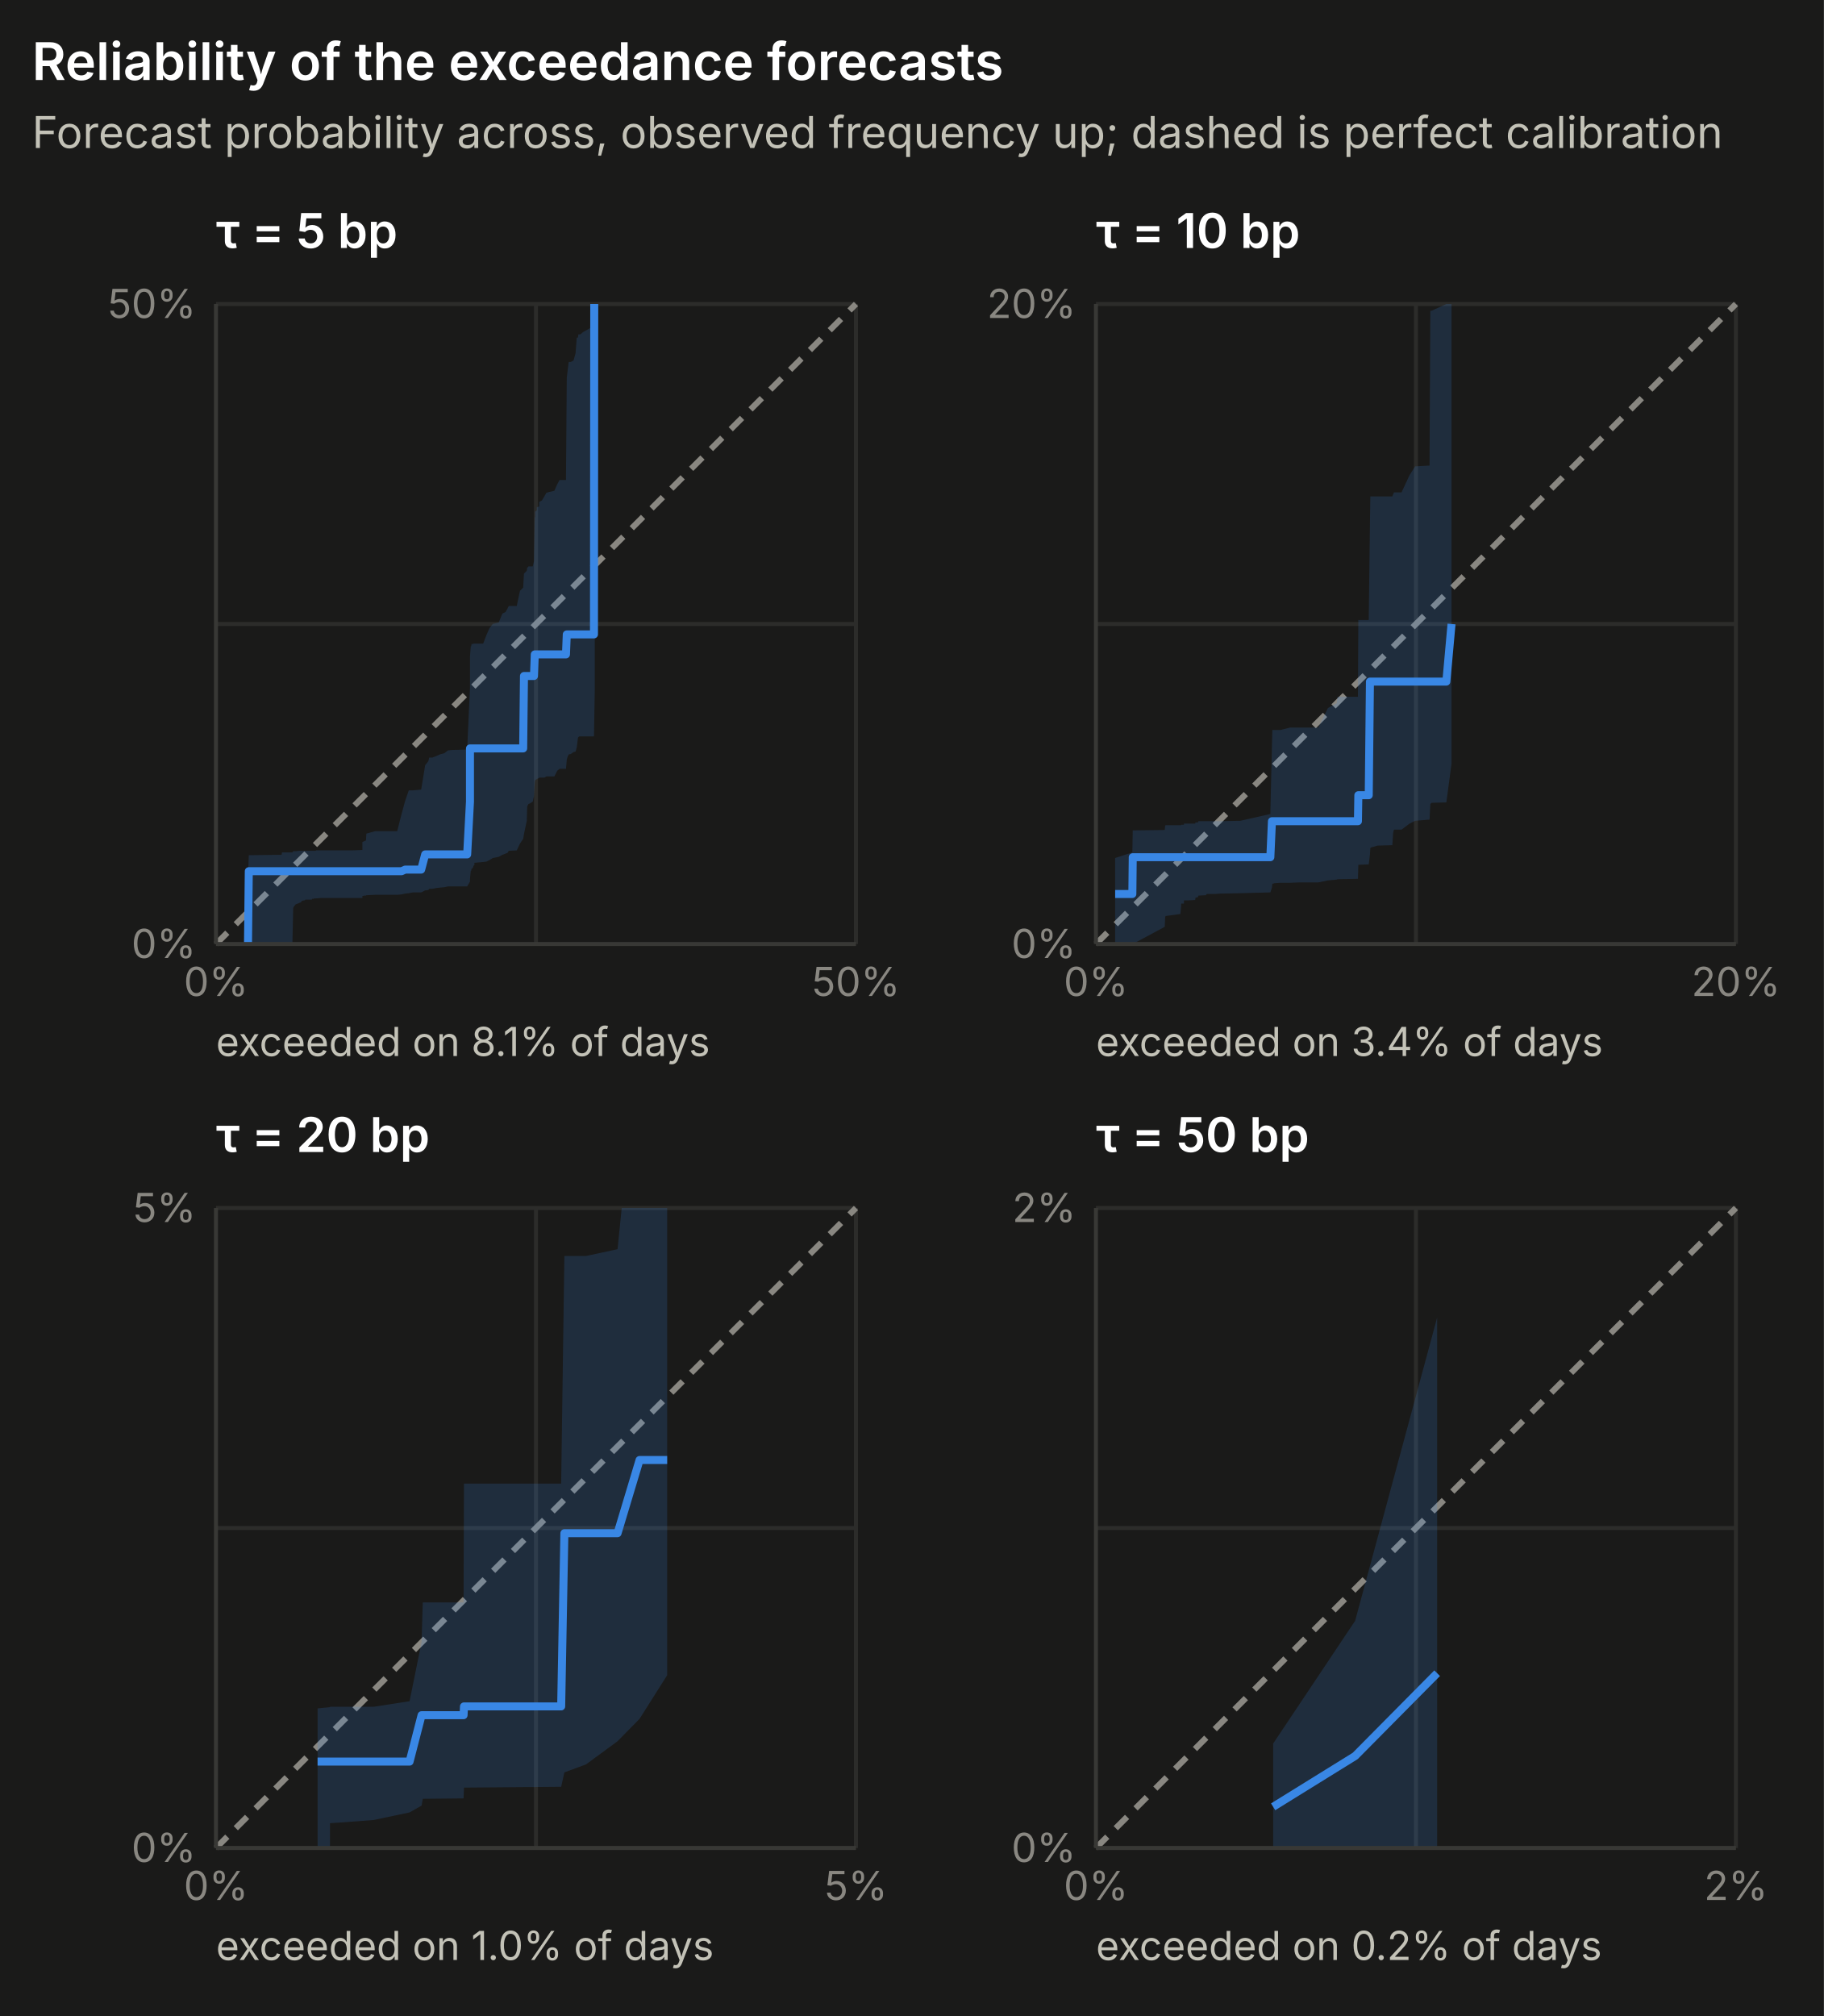
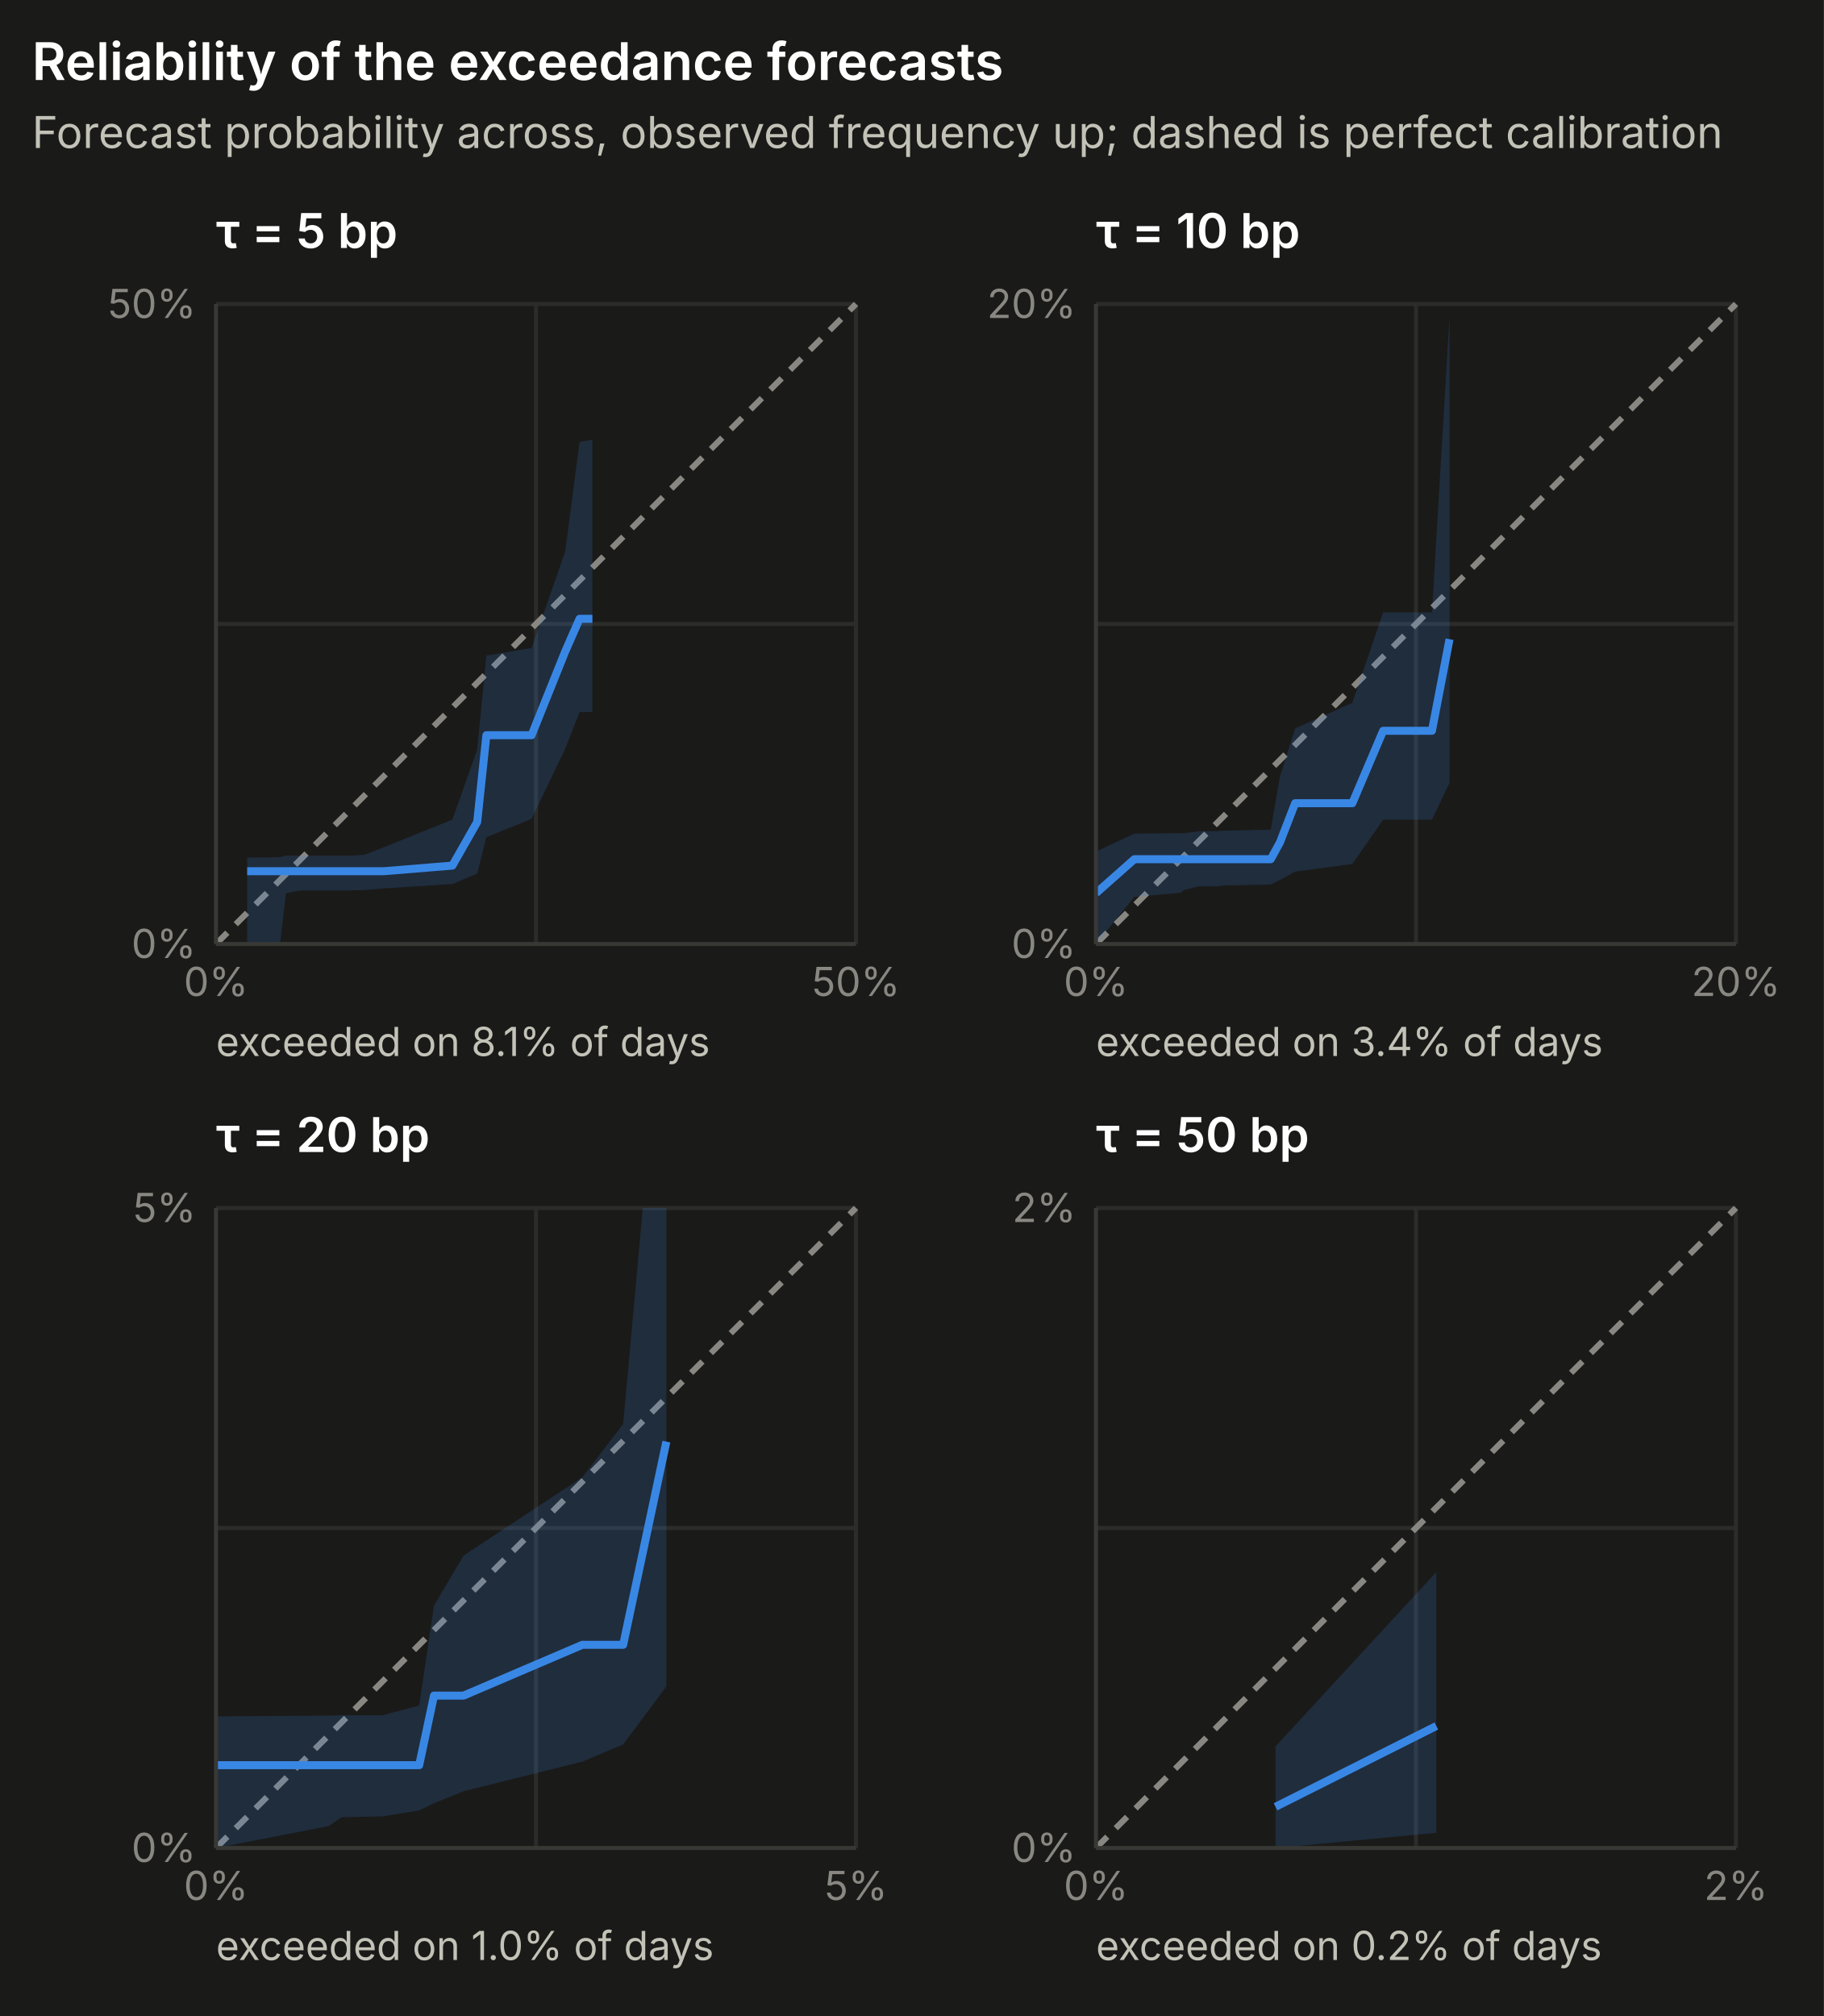
<svg xmlns="http://www.w3.org/2000/svg" viewBox="0 0 456 504" width="456" height="504" font-family="system-ui, -apple-system, &quot;Segoe UI&quot;, sans-serif" role="img" aria-label="Reliability of the exceedance forecasts at each declared threshold">
  <rect width="456" height="504" fill="#1a1a19" />
  <text x="8" y="20" font-size="13" font-weight="600" fill="#ffffff">Reliability of the exceedance forecasts</text>
  <text x="8" y="37" font-size="11" fill="#c3c2b7">Forecast probability across, observed frequency up; dashed is perfect calibration</text>
  <clipPath id="clipd0">
    <rect x="54.0" y="76.0" width="160" height="160" />
  </clipPath>
  <text x="54.0" y="62.0" font-size="12" font-weight="600" fill="#ffffff">τ = 5 bp</text>
  <line x1="54.0" y1="156.0" x2="214.0" y2="156.0" stroke="#2c2c2a" stroke-width="1" />
  <line x1="134.0" y1="236.0" x2="134.0" y2="76.0" stroke="#2c2c2a" stroke-width="1" />
  <line x1="54.0" y1="76.0" x2="214.0" y2="76.0" stroke="#2c2c2a" stroke-width="1" />
  <line x1="214.0" y1="236.0" x2="214.0" y2="76.0" stroke="#2c2c2a" stroke-width="1" />
  <line x1="54.0" y1="236.0" x2="214.0" y2="76.0" stroke="#898781" stroke-width="1.5" stroke-dasharray="4 3" />
-   <polygon clip-path="url(#clipd0)" points="62.0,219.5 62.2,213.8 70.4,213.7 70.5,213.1 73.1,213.1 73.3,212.8 73.5,212.8 73.9,212.8 74.9,212.7 75.2,212.7 75.5,212.7 76.0,212.7 76.2,212.7 76.3,212.7 77.2,212.7 77.3,212.7 78.0,212.7 78.0,212.7 78.1,212.7 78.2,212.7 78.5,212.7 78.5,212.7 79.0,212.7 79.0,212.6 80.2,212.6 83.4,212.6 88.0,212.6 90.6,212.5 90.6,210.5 91.1,210.3 91.5,210.1 91.6,208.4 93.8,207.8 94.9,207.8 96.0,207.8 99.3,207.8 100.4,203.5 101.3,200.2 102.2,197.6 103.2,197.6 105.3,197.4 106.3,191.3 107.1,190.3 107.3,189.4 108.1,189.4 109.1,189.0 110.0,188.6 111.1,188.3 112.0,187.6 113.0,187.5 116.8,187.4 117.5,172.0 117.5,164.2 117.7,161.6 117.8,161.6 117.9,161.0 118.2,161.0 118.3,161.0 118.4,160.9 118.6,160.9 118.6,160.9 120.8,160.9 121.6,158.8 122.4,157.0 123.2,156.0 124.7,155.6 125.6,153.4 126.4,153.0 126.9,152.1 127.2,151.5 129.2,151.5 130.0,147.7 130.8,146.9 131.0,143.4 131.7,142.7 131.8,141.9 132.0,141.8 132.1,141.6 132.4,141.6 133.2,141.6 133.5,140.3 133.7,129.3 133.8,129.3 133.8,127.9 134.2,127.6 134.2,127.4 134.2,126.8 134.3,126.8 134.8,126.6 134.8,125.5 135.5,125.1 136.1,124.1 136.6,123.2 137.3,123.0 138.6,122.7 139.3,121.1 139.9,120.0 141.5,120.0 141.7,94.5 141.9,92.8 142.1,91.1 142.2,90.5 142.7,90.5 143.4,90.1 143.9,88.3 144.2,84.4 144.5,84.4 144.6,83.6 144.8,83.6 145.1,83.6 145.8,83.0 148.5,81.5 148.7,-84.0 148.7,172.3 148.5,184.1 145.8,184.1 145.1,184.1 144.8,184.1 144.6,184.3 144.5,184.4 144.2,186.8 143.9,187.9 143.4,188.0 142.7,188.5 142.2,188.6 142.1,188.8 141.9,189.2 141.7,189.9 141.5,192.2 139.9,192.2 139.3,192.7 138.6,194.1 137.3,194.1 136.6,194.1 136.1,194.4 135.5,194.4 134.8,194.4 134.8,194.5 134.3,194.7 134.2,194.8 134.2,194.8 134.2,194.8 133.8,195.0 133.8,195.2 133.7,195.4 133.5,199.0 133.2,200.4 132.4,200.9 132.1,201.0 132.0,201.2 131.8,201.6 131.7,205.2 131.0,208.5 130.8,209.7 130.0,210.9 129.2,212.6 127.2,212.7 126.9,213.2 126.4,213.4 125.6,213.7 124.7,214.2 123.2,214.5 122.4,215.0 121.6,215.4 120.8,215.5 118.6,215.7 118.6,216.3 118.4,216.4 118.3,216.7 118.2,217.0 117.9,217.2 117.8,217.7 117.7,217.7 117.5,219.7 117.5,220.4 116.8,221.6 113.0,221.6 112.0,221.6 111.1,221.8 110.0,221.9 109.1,222.0 108.1,222.2 107.3,222.2 107.1,222.5 106.3,222.6 105.3,223.1 103.2,223.1 102.2,223.3 101.3,223.4 100.4,223.6 99.3,223.7 96.0,223.7 94.9,223.7 93.8,223.7 91.6,223.8 91.5,223.9 91.1,223.9 90.6,224.0 90.6,224.5 88.0,224.5 83.4,224.5 80.2,224.5 79.0,224.6 79.0,224.6 78.5,224.6 78.5,224.7 78.2,224.7 78.1,224.7 78.0,224.7 78.0,224.9 77.3,224.9 77.2,224.9 76.3,224.9 76.2,225.1 76.0,225.1 75.5,225.2 75.2,225.6 74.9,225.7 73.9,226.1 73.5,226.6 73.3,227.0 73.1,236.0 70.5,236.0 70.4,236.0 62.2,236.0 62.0,236.0" fill="#3987e5" fill-opacity="0.18" />
-   <polyline clip-path="url(#clipd0)" points="62.0,236.0 62.2,217.8 70.4,217.8 70.5,217.8 73.1,217.8 73.3,217.8 73.5,217.8 73.9,217.8 74.9,217.8 75.2,217.8 75.5,217.8 76.0,217.8 76.2,217.8 76.3,217.8 77.2,217.8 77.3,217.8 78.0,217.8 78.0,217.8 78.1,217.8 78.2,217.8 78.5,217.8 78.5,217.8 79.0,217.8 79.0,217.8 80.2,217.8 83.4,217.8 88.0,217.8 90.6,217.8 90.6,217.8 91.1,217.8 91.5,217.8 91.6,217.8 93.8,217.8 94.9,217.8 96.0,217.8 99.3,217.8 100.4,217.8 101.3,217.4 102.2,217.4 103.2,217.4 105.3,217.4 106.3,213.6 107.1,213.6 107.3,213.6 108.1,213.6 109.1,213.6 110.0,213.6 111.1,213.6 112.0,213.6 113.0,213.6 116.8,213.6 117.5,200.4 117.5,187.1 117.7,187.1 117.8,187.1 117.9,187.1 118.2,187.1 118.3,187.1 118.4,187.1 118.6,187.1 118.6,187.1 120.8,187.1 121.6,187.1 122.4,187.1 123.2,187.1 124.7,187.1 125.6,187.1 126.4,187.1 126.9,187.1 127.2,187.1 129.2,187.1 130.0,187.1 130.8,187.1 131.0,169.0 131.7,169.0 131.8,169.0 132.0,169.0 132.1,169.0 132.4,169.0 133.2,169.0 133.5,169.0 133.7,163.6 133.8,163.6 133.8,163.6 134.2,163.6 134.2,163.6 134.2,163.6 134.3,163.6 134.8,163.6 134.8,163.6 135.5,163.6 136.1,163.6 136.6,163.6 137.3,163.6 138.6,163.6 139.3,163.6 139.9,163.6 141.5,163.6 141.7,158.6 141.9,158.6 142.1,158.6 142.2,158.6 142.7,158.6 143.4,158.6 143.9,158.6 144.2,158.6 144.5,158.6 144.6,158.6 144.8,158.6 145.1,158.6 145.8,158.6 148.5,158.6 148.7,-84.0" fill="none" stroke="#3987e5" stroke-width="2" stroke-linejoin="round" />
+   <polygon clip-path="url(#clipd0)" points="61.8,214.4 70.0,214.3 71.5,213.9 74.5,213.9 75.5,213.9 87.8,213.9 91.1,213.7 96.0,211.8 113.1,204.9 119.3,187.4 121.6,163.9 132.9,162.0 141.3,137.9 144.9,110.5 148.1,109.9 148.1,178.0 144.9,178.0 141.3,187.2 132.9,204.7 121.6,209.3 119.3,218.4 113.1,221.0 96.0,222.1 91.1,222.5 87.8,222.6 75.5,222.6 74.5,222.7 71.5,223.3 70.0,236.0 61.8,236.0" fill="#3987e5" fill-opacity="0.18" />
+   <polyline clip-path="url(#clipd0)" points="61.8,217.8 70.0,217.8 71.5,217.8 74.5,217.8 75.5,217.8 87.8,217.8 91.1,217.8 96.0,217.8 113.1,216.4 119.3,205.5 121.6,183.8 132.9,183.8 141.3,162.9 144.9,154.7 148.1,154.7" fill="none" stroke="#3987e5" stroke-width="2" stroke-linejoin="round" />
  <line x1="54.0" y1="236.0" x2="214.0" y2="236.0" stroke="#383835" stroke-width="1" />
  <line x1="54.0" y1="236.0" x2="54.0" y2="76.0" stroke="#383835" stroke-width="1" />
  <text x="54.0" y="249.0" font-size="10" text-anchor="middle" fill="#898781">0%</text>
  <text x="49.0" y="239.5" font-size="10" text-anchor="end" fill="#898781">0%</text>
  <text x="214.0" y="249.0" font-size="10" text-anchor="middle" fill="#898781">50%</text>
  <text x="49.0" y="79.5" font-size="10" text-anchor="end" fill="#898781">50%</text>
  <text x="54.0" y="264.0" font-size="10" fill="#c3c2b7">exceeded on 8.1% of days</text>
  <clipPath id="clipd1">
    <rect x="274.0" y="76.0" width="160" height="160" />
  </clipPath>
  <text x="274.0" y="62.0" font-size="12" font-weight="600" fill="#ffffff">τ = 10 bp</text>
  <line x1="274.0" y1="156.0" x2="434.0" y2="156.0" stroke="#2c2c2a" stroke-width="1" />
  <line x1="354.0" y1="236.0" x2="354.0" y2="76.0" stroke="#2c2c2a" stroke-width="1" />
  <line x1="274.0" y1="76.0" x2="434.0" y2="76.0" stroke="#2c2c2a" stroke-width="1" />
  <line x1="434.0" y1="236.0" x2="434.0" y2="76.0" stroke="#2c2c2a" stroke-width="1" />
  <line x1="274.0" y1="236.0" x2="434.0" y2="76.0" stroke="#898781" stroke-width="1.5" stroke-dasharray="4 3" />
-   <polygon clip-path="url(#clipd1)" points="278.8,214.5 283.1,213.1 283.2,207.6 291.2,207.5 291.3,206.4 291.4,206.3 295.1,206.3 295.3,206.3 295.3,206.2 296.0,206.2 296.0,205.9 296.0,205.9 296.0,205.9 296.0,205.9 296.4,205.9 296.8,205.9 296.9,205.9 298.8,205.9 298.9,205.6 299.5,205.6 299.6,205.3 301.5,205.3 301.6,205.3 301.7,205.3 302.8,205.3 303.6,205.3 305.1,205.3 310.1,205.2 317.6,203.5 318.0,186.5 318.1,182.5 318.4,182.5 318.6,182.5 320.1,182.5 322.5,181.9 324.9,181.9 329.6,181.9 332.0,177.0 334.2,175.8 334.4,174.2 339.5,174.2 339.6,155.0 342.2,155.0 342.5,131.0 342.6,124.1 342.9,124.1 343.0,124.1 344.4,124.1 348.1,124.1 348.3,123.6 348.5,123.1 350.4,123.1 352.4,118.8 353.8,116.6 357.4,116.4 357.6,77.7 357.9,77.7 361.6,76.0 362.9,13.8 362.9,190.9 361.6,200.6 357.9,200.7 357.6,201.0 357.4,204.9 353.8,205.2 352.4,205.9 350.4,207.4 348.5,207.4 348.3,208.2 348.1,211.3 344.4,211.4 343.0,211.8 342.9,211.8 342.6,212.0 342.5,213.6 342.2,216.1 339.6,216.2 339.5,219.7 334.4,219.8 334.2,219.9 332.0,220.1 329.6,220.6 324.9,220.6 322.5,220.7 320.1,220.7 318.6,220.8 318.4,220.9 318.1,220.9 318.0,221.9 317.6,223.1 310.1,223.3 305.1,223.4 303.6,223.5 302.8,223.5 301.7,223.5 301.6,223.6 301.5,223.8 299.6,223.9 299.5,224.3 298.9,224.4 298.8,225.0 296.9,225.1 296.8,225.1 296.4,225.1 296.0,225.1 296.0,225.2 296.0,225.2 296.0,225.2 296.0,225.9 295.3,225.9 295.3,226.5 295.1,228.5 291.4,229.0 291.3,229.3 291.2,231.7 283.2,236.0 283.1,236.0 278.8,236.0" fill="#3987e5" fill-opacity="0.18" />
-   <polyline clip-path="url(#clipd1)" points="278.8,223.5 283.1,223.5 283.2,214.3 291.2,214.3 291.3,214.3 291.4,214.3 295.1,214.3 295.3,214.3 295.3,214.3 296.0,214.3 296.0,214.3 296.0,214.3 296.0,214.3 296.0,214.3 296.4,214.3 296.8,214.3 296.9,214.3 298.8,214.3 298.9,214.3 299.5,214.3 299.6,214.3 301.5,214.3 301.6,214.3 301.7,214.3 302.8,214.3 303.6,214.3 305.1,214.3 310.1,214.3 317.6,214.3 318.0,205.3 318.1,205.3 318.4,205.3 318.6,205.3 320.1,205.3 322.5,205.3 324.9,205.3 329.6,205.3 332.0,205.3 334.2,205.3 334.4,205.3 339.5,205.3 339.6,198.8 342.2,198.8 342.5,170.4 342.6,170.4 342.9,170.4 343.0,170.4 344.4,170.4 348.1,170.4 348.3,170.4 348.5,170.4 350.4,170.4 352.4,170.4 353.8,170.4 357.4,170.4 357.6,170.4 357.9,170.4 361.6,170.4 362.9,156.0" fill="none" stroke="#3987e5" stroke-width="2" stroke-linejoin="round" />
+   <polygon clip-path="url(#clipd1)" points="274.0,212.9 283.6,208.4 295.2,208.3 296.0,208.3 299.2,207.9 299.5,207.8 304.4,207.8 304.9,207.7 305.4,207.7 317.7,207.4 320.0,194.1 323.8,182.1 338.1,175.7 345.8,153.1 348.8,153.1 358.0,153.1 362.4,79.1 362.4,195.7 358.0,204.9 348.8,204.9 345.8,204.9 338.1,216.0 323.8,217.9 320.0,220.0 317.7,221.1 305.4,221.4 304.9,221.5 304.4,221.6 299.5,221.6 299.2,221.7 296.0,222.5 295.2,223.2 283.6,224.2 274.0,236.0" fill="#3987e5" fill-opacity="0.18" />
+   <polyline clip-path="url(#clipd1)" points="274.0,223.3 283.6,214.8 295.2,214.8 296.0,214.8 299.2,214.8 299.5,214.8 304.4,214.8 304.9,214.8 305.4,214.8 317.7,214.8 320.0,210.6 323.8,200.8 338.1,200.8 345.8,182.7 348.8,182.7 358.0,182.7 362.4,159.8" fill="none" stroke="#3987e5" stroke-width="2" stroke-linejoin="round" />
  <line x1="274.0" y1="236.0" x2="434.0" y2="236.0" stroke="#383835" stroke-width="1" />
  <line x1="274.0" y1="236.0" x2="274.0" y2="76.0" stroke="#383835" stroke-width="1" />
  <text x="274.0" y="249.0" font-size="10" text-anchor="middle" fill="#898781">0%</text>
  <text x="269.0" y="239.5" font-size="10" text-anchor="end" fill="#898781">0%</text>
  <text x="434.0" y="249.0" font-size="10" text-anchor="middle" fill="#898781">20%</text>
  <text x="269.0" y="79.5" font-size="10" text-anchor="end" fill="#898781">20%</text>
  <text x="274.0" y="264.0" font-size="10" fill="#c3c2b7">exceeded on 3.4% of days</text>
  <clipPath id="clipd2">
    <rect x="54.0" y="302.0" width="160" height="160" />
  </clipPath>
  <text x="54.0" y="288.0" font-size="12" font-weight="600" fill="#ffffff">τ = 20 bp</text>
  <line x1="54.0" y1="382.0" x2="214.0" y2="382.0" stroke="#2c2c2a" stroke-width="1" />
  <line x1="134.0" y1="462.0" x2="134.0" y2="302.0" stroke="#2c2c2a" stroke-width="1" />
  <line x1="54.0" y1="302.0" x2="214.0" y2="302.0" stroke="#2c2c2a" stroke-width="1" />
  <line x1="214.0" y1="462.0" x2="214.0" y2="302.0" stroke="#2c2c2a" stroke-width="1" />
  <line x1="54.0" y1="462.0" x2="214.0" y2="302.0" stroke="#898781" stroke-width="1.5" stroke-dasharray="4 3" />
-   <polygon clip-path="url(#clipd2)" points="79.4,427.1 82.5,426.8 82.5,426.7 85.5,426.7 93.4,426.7 102.4,425.3 105.4,410.5 105.7,400.6 115.9,400.6 116.0,370.9 140.3,370.9 141.1,314.0 146.5,314.0 154.4,312.3 159.9,257.7 166.8,157.0 166.8,418.8 159.9,429.7 154.4,435.3 146.5,441.1 141.1,443.1 140.3,446.7 116.0,446.9 115.9,449.6 105.7,449.7 105.4,451.4 102.4,453.1 93.4,455.0 85.5,455.6 82.5,455.8 82.5,462.0 79.4,462.0" fill="#3987e5" fill-opacity="0.18" />
-   <polyline clip-path="url(#clipd2)" points="79.4,440.4 82.5,440.4 82.5,440.4 85.5,440.4 93.4,440.4 102.4,440.4 105.4,428.8 105.7,428.8 115.9,428.8 116.0,426.6 140.3,426.6 141.1,383.3 146.5,383.3 154.4,383.3 159.9,365.0 166.8,365.0" fill="none" stroke="#3987e5" stroke-width="2" stroke-linejoin="round" />
+   <polygon clip-path="url(#clipd2)" points="54.0,429.1 82.2,428.9 85.4,428.8 95.6,428.8 104.8,426.4 108.5,401.4 115.9,388.9 145.6,369.3 155.8,356.0 166.6,237.4 166.6,421.6 155.8,436.1 145.6,440.4 115.9,447.8 108.5,450.8 104.8,452.6 95.6,454.1 85.4,454.3 82.2,456.5 54.0,462.0" fill="#3987e5" fill-opacity="0.18" />
+   <polyline clip-path="url(#clipd2)" points="54.0,441.3 82.2,441.3 85.4,441.3 95.6,441.3 104.8,441.3 108.5,423.9 115.9,423.9 145.6,411.2 155.8,411.2 166.6,360.4" fill="none" stroke="#3987e5" stroke-width="2" stroke-linejoin="round" />
  <line x1="54.0" y1="462.0" x2="214.0" y2="462.0" stroke="#383835" stroke-width="1" />
  <line x1="54.0" y1="462.0" x2="54.0" y2="302.0" stroke="#383835" stroke-width="1" />
  <text x="54.0" y="475.0" font-size="10" text-anchor="middle" fill="#898781">0%</text>
  <text x="49.0" y="465.5" font-size="10" text-anchor="end" fill="#898781">0%</text>
  <text x="214.0" y="475.0" font-size="10" text-anchor="middle" fill="#898781">5%</text>
  <text x="49.0" y="305.5" font-size="10" text-anchor="end" fill="#898781">5%</text>
  <text x="54.0" y="490.0" font-size="10" fill="#c3c2b7">exceeded on 1.0% of days</text>
  <clipPath id="clipd3">
    <rect x="274.0" y="302.0" width="160" height="160" />
  </clipPath>
  <text x="274.0" y="288.0" font-size="12" font-weight="600" fill="#ffffff">τ = 50 bp</text>
  <line x1="274.0" y1="382.0" x2="434.0" y2="382.0" stroke="#2c2c2a" stroke-width="1" />
  <line x1="354.0" y1="462.0" x2="354.0" y2="302.0" stroke="#2c2c2a" stroke-width="1" />
  <line x1="274.0" y1="302.0" x2="434.0" y2="302.0" stroke="#2c2c2a" stroke-width="1" />
  <line x1="434.0" y1="462.0" x2="434.0" y2="302.0" stroke="#2c2c2a" stroke-width="1" />
  <line x1="274.0" y1="462.0" x2="434.0" y2="302.0" stroke="#898781" stroke-width="1.5" stroke-dasharray="4 3" />
-   <polygon clip-path="url(#clipd3)" points="318.3,435.9 338.8,405.2 359.3,329.4 359.3,462.0 338.8,462.0 318.3,462.0" fill="#3987e5" fill-opacity="0.18" />
-   <polyline clip-path="url(#clipd3)" points="318.3,451.7 338.8,439.0 359.3,418.3" fill="none" stroke="#3987e5" stroke-width="2" stroke-linejoin="round" />
+   <polygon clip-path="url(#clipd3)" points="318.9,436.6 359.1,393.0 359.1,458.2 318.9,462.0" fill="#3987e5" fill-opacity="0.18" />
+   <polyline clip-path="url(#clipd3)" points="318.9,451.7 359.1,431.5" fill="none" stroke="#3987e5" stroke-width="2" stroke-linejoin="round" />
  <line x1="274.0" y1="462.0" x2="434.0" y2="462.0" stroke="#383835" stroke-width="1" />
  <line x1="274.0" y1="462.0" x2="274.0" y2="302.0" stroke="#383835" stroke-width="1" />
  <text x="274.0" y="475.0" font-size="10" text-anchor="middle" fill="#898781">0%</text>
  <text x="269.0" y="465.5" font-size="10" text-anchor="end" fill="#898781">0%</text>
  <text x="434.0" y="475.0" font-size="10" text-anchor="middle" fill="#898781">2%</text>
  <text x="269.0" y="305.5" font-size="10" text-anchor="end" fill="#898781">2%</text>
  <text x="274.0" y="490.0" font-size="10" fill="#c3c2b7">exceeded on 0.2% of days</text>
</svg>
